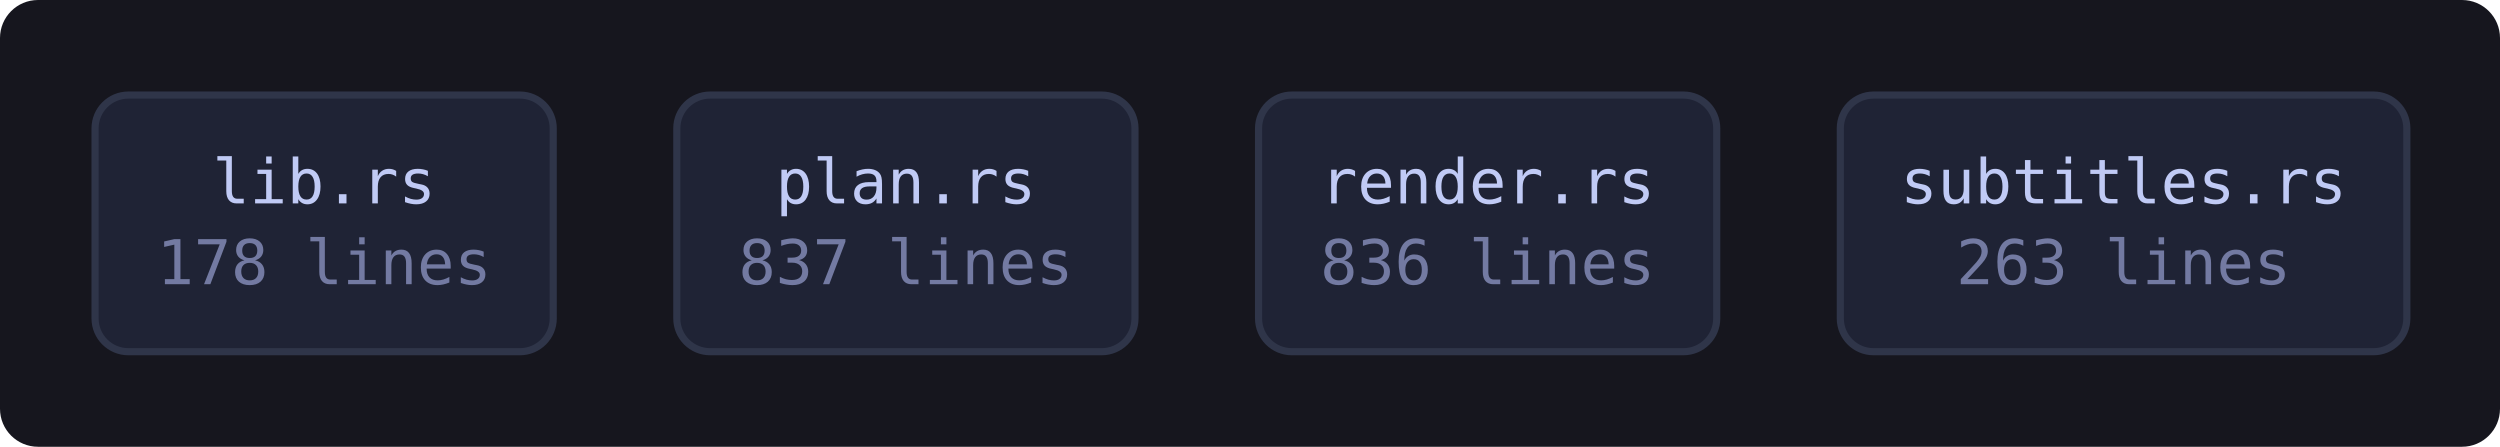
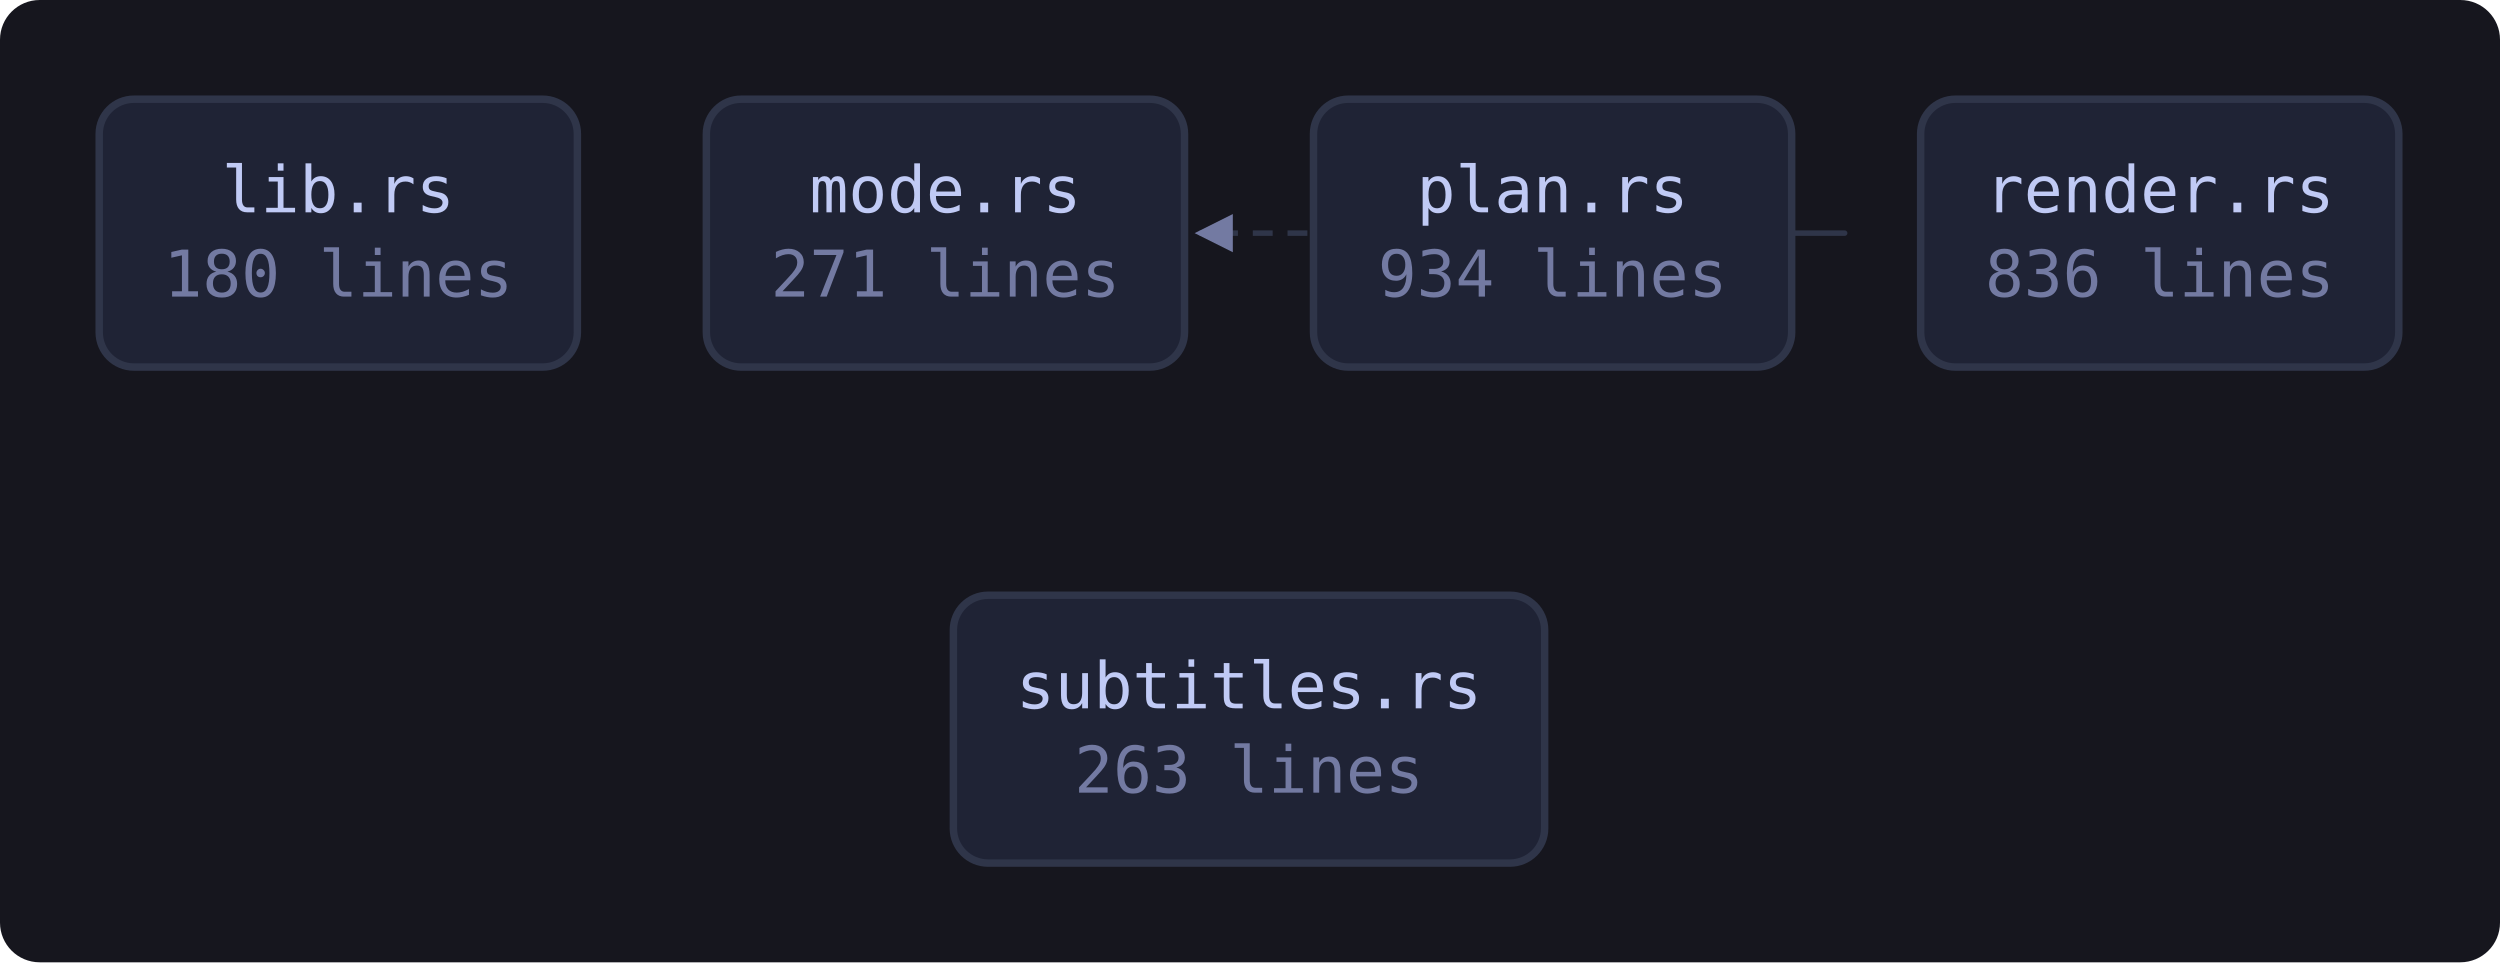
- <svg xmlns="http://www.w3.org/2000/svg" viewBox="0 0 526 94" width="526" height="94" style="max-width:100%;height:auto" role="img" aria-label="flowchart">
+ <svg xmlns="http://www.w3.org/2000/svg" viewBox="0 0 504 194" width="504" height="194" style="max-width:100%;height:auto" role="img" aria-label="flowchart">
  <defs>
    <marker id="a" viewBox="0 0 8 8" refX="7" refY="4" markerWidth="7" markerHeight="7" orient="auto-start-reverse">
      <path d="M0 0 L8 4 L0 8 z" fill="var(--muted, #737aa2)" />
    </marker>
  </defs>
-   <rect x="0" y="0" width="526" height="94" fill="var(--bg-inset, #16161e)" rx="8" />
+   <rect x="0" y="0" width="504" height="194" fill="var(--bg-inset, #16161e)" rx="8" />
+   <path d="M361.2 47.0 C 383.2 47.0, 383.2 47.0, 241.8 47.0" fill="none" stroke="var(--border, #2f3549)" stroke-width="1.1" stroke-dasharray="4 3" marker-end="url(#a)" />
  <a href="https://github.com/tilas01/veilvoice/blob/main/crates/veilvoice-conversation/src/lib.rs" target="_blank" rel="noopener noreferrer">
    <rect x="20.0" y="20.0" width="96.4" height="54.0" rx="7" fill="var(--bg-soft, #1f2335)" stroke="var(--border, #2f3549)" stroke-width="1.5" />
    <text x="68.2" y="42.8" font-family="ui-monospace, SFMono-Regular, Menlo, Consolas, monospace" font-size="13" fill="var(--fg, #c0caf5)" text-anchor="middle">lib.rs</text>
-     <text x="68.2" y="59.8" font-family="ui-monospace, SFMono-Regular, Menlo, Consolas, monospace" font-size="13" fill="var(--muted, #737aa2)" text-anchor="middle">178 lines</text>
+     <text x="68.2" y="59.8" font-family="ui-monospace, SFMono-Regular, Menlo, Consolas, monospace" font-size="13" fill="var(--muted, #737aa2)" text-anchor="middle">180 lines</text>
+   </a>
+   <a href="https://github.com/tilas01/veilvoice/blob/main/crates/veilvoice-conversation/src/mode.rs" target="_blank" rel="noopener noreferrer">
+     <rect x="142.4" y="20.0" width="96.4" height="54.0" rx="7" fill="var(--bg-soft, #1f2335)" stroke="var(--border, #2f3549)" stroke-width="1.5" />
+     <text x="190.6" y="42.8" font-family="ui-monospace, SFMono-Regular, Menlo, Consolas, monospace" font-size="13" fill="var(--fg, #c0caf5)" text-anchor="middle">mode.rs</text>
+     <text x="190.6" y="59.8" font-family="ui-monospace, SFMono-Regular, Menlo, Consolas, monospace" font-size="13" fill="var(--muted, #737aa2)" text-anchor="middle">271 lines</text>
  </a>
  <a href="https://github.com/tilas01/veilvoice/blob/main/crates/veilvoice-conversation/src/plan.rs" target="_blank" rel="noopener noreferrer">
-     <rect x="142.4" y="20.0" width="96.4" height="54.0" rx="7" fill="var(--bg-soft, #1f2335)" stroke="var(--border, #2f3549)" stroke-width="1.5" />
-     <text x="190.6" y="42.8" font-family="ui-monospace, SFMono-Regular, Menlo, Consolas, monospace" font-size="13" fill="var(--fg, #c0caf5)" text-anchor="middle">plan.rs</text>
-     <text x="190.6" y="59.8" font-family="ui-monospace, SFMono-Regular, Menlo, Consolas, monospace" font-size="13" fill="var(--muted, #737aa2)" text-anchor="middle">837 lines</text>
+     <rect x="264.8" y="20.0" width="96.4" height="54.0" rx="7" fill="var(--bg-soft, #1f2335)" stroke="var(--border, #2f3549)" stroke-width="1.5" />
+     <text x="313.0" y="42.8" font-family="ui-monospace, SFMono-Regular, Menlo, Consolas, monospace" font-size="13" fill="var(--fg, #c0caf5)" text-anchor="middle">plan.rs</text>
+     <text x="313.0" y="59.8" font-family="ui-monospace, SFMono-Regular, Menlo, Consolas, monospace" font-size="13" fill="var(--muted, #737aa2)" text-anchor="middle">934 lines</text>
  </a>
  <a href="https://github.com/tilas01/veilvoice/blob/main/crates/veilvoice-conversation/src/render.rs" target="_blank" rel="noopener noreferrer">
-     <rect x="264.8" y="20.0" width="96.4" height="54.0" rx="7" fill="var(--bg-soft, #1f2335)" stroke="var(--border, #2f3549)" stroke-width="1.5" />
-     <text x="313.0" y="42.8" font-family="ui-monospace, SFMono-Regular, Menlo, Consolas, monospace" font-size="13" fill="var(--fg, #c0caf5)" text-anchor="middle">render.rs</text>
-     <text x="313.0" y="59.8" font-family="ui-monospace, SFMono-Regular, Menlo, Consolas, monospace" font-size="13" fill="var(--muted, #737aa2)" text-anchor="middle">836 lines</text>
+     <rect x="387.2" y="20.0" width="96.4" height="54.0" rx="7" fill="var(--bg-soft, #1f2335)" stroke="var(--border, #2f3549)" stroke-width="1.5" />
+     <text x="435.4" y="42.8" font-family="ui-monospace, SFMono-Regular, Menlo, Consolas, monospace" font-size="13" fill="var(--fg, #c0caf5)" text-anchor="middle">render.rs</text>
+     <text x="435.4" y="59.8" font-family="ui-monospace, SFMono-Regular, Menlo, Consolas, monospace" font-size="13" fill="var(--muted, #737aa2)" text-anchor="middle">836 lines</text>
  </a>
  <a href="https://github.com/tilas01/veilvoice/blob/main/crates/veilvoice-conversation/src/subtitles.rs" target="_blank" rel="noopener noreferrer">
-     <rect x="387.2" y="20.0" width="119.2" height="54.0" rx="7" fill="var(--bg-soft, #1f2335)" stroke="var(--border, #2f3549)" stroke-width="1.5" />
-     <text x="446.8" y="42.8" font-family="ui-monospace, SFMono-Regular, Menlo, Consolas, monospace" font-size="13" fill="var(--fg, #c0caf5)" text-anchor="middle">subtitles.rs</text>
-     <text x="446.8" y="59.8" font-family="ui-monospace, SFMono-Regular, Menlo, Consolas, monospace" font-size="13" fill="var(--muted, #737aa2)" text-anchor="middle">263 lines</text>
+     <rect x="192.2" y="120.0" width="119.2" height="54.0" rx="7" fill="var(--bg-soft, #1f2335)" stroke="var(--border, #2f3549)" stroke-width="1.5" />
+     <text x="251.8" y="142.8" font-family="ui-monospace, SFMono-Regular, Menlo, Consolas, monospace" font-size="13" fill="var(--fg, #c0caf5)" text-anchor="middle">subtitles.rs</text>
+     <text x="251.8" y="159.8" font-family="ui-monospace, SFMono-Regular, Menlo, Consolas, monospace" font-size="13" fill="var(--muted, #737aa2)" text-anchor="middle">263 lines</text>
  </a>
</svg>
